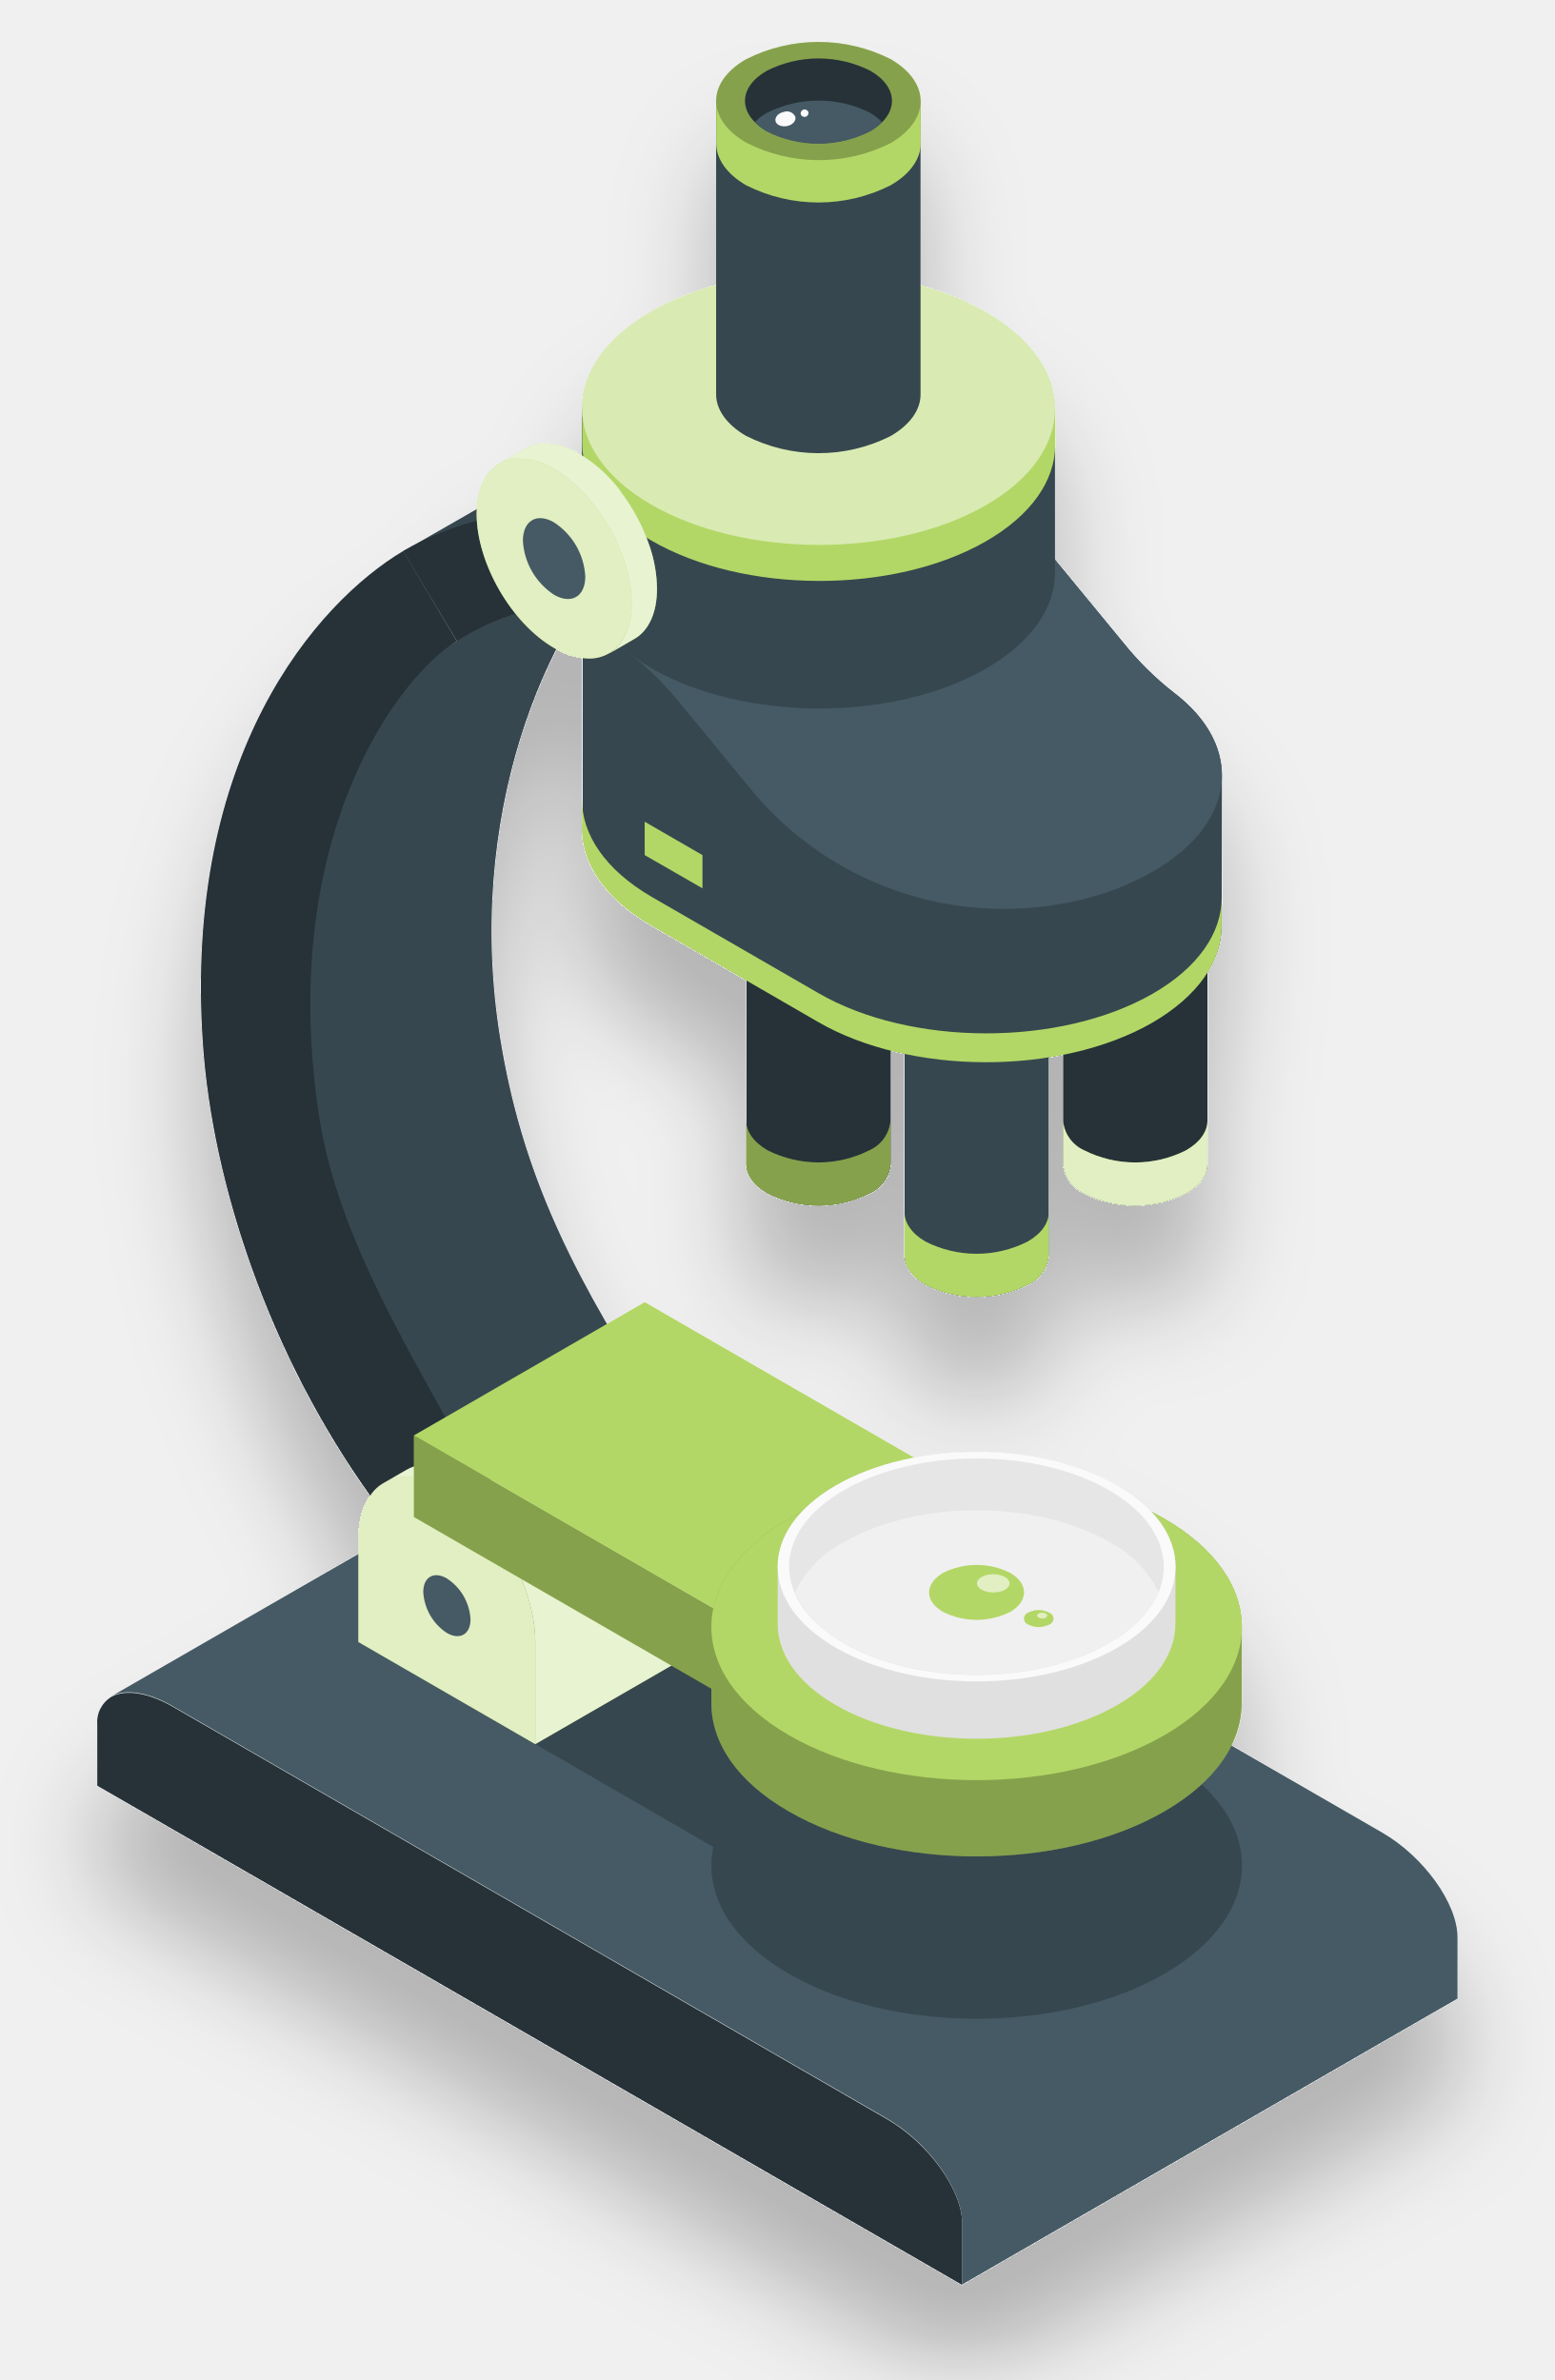
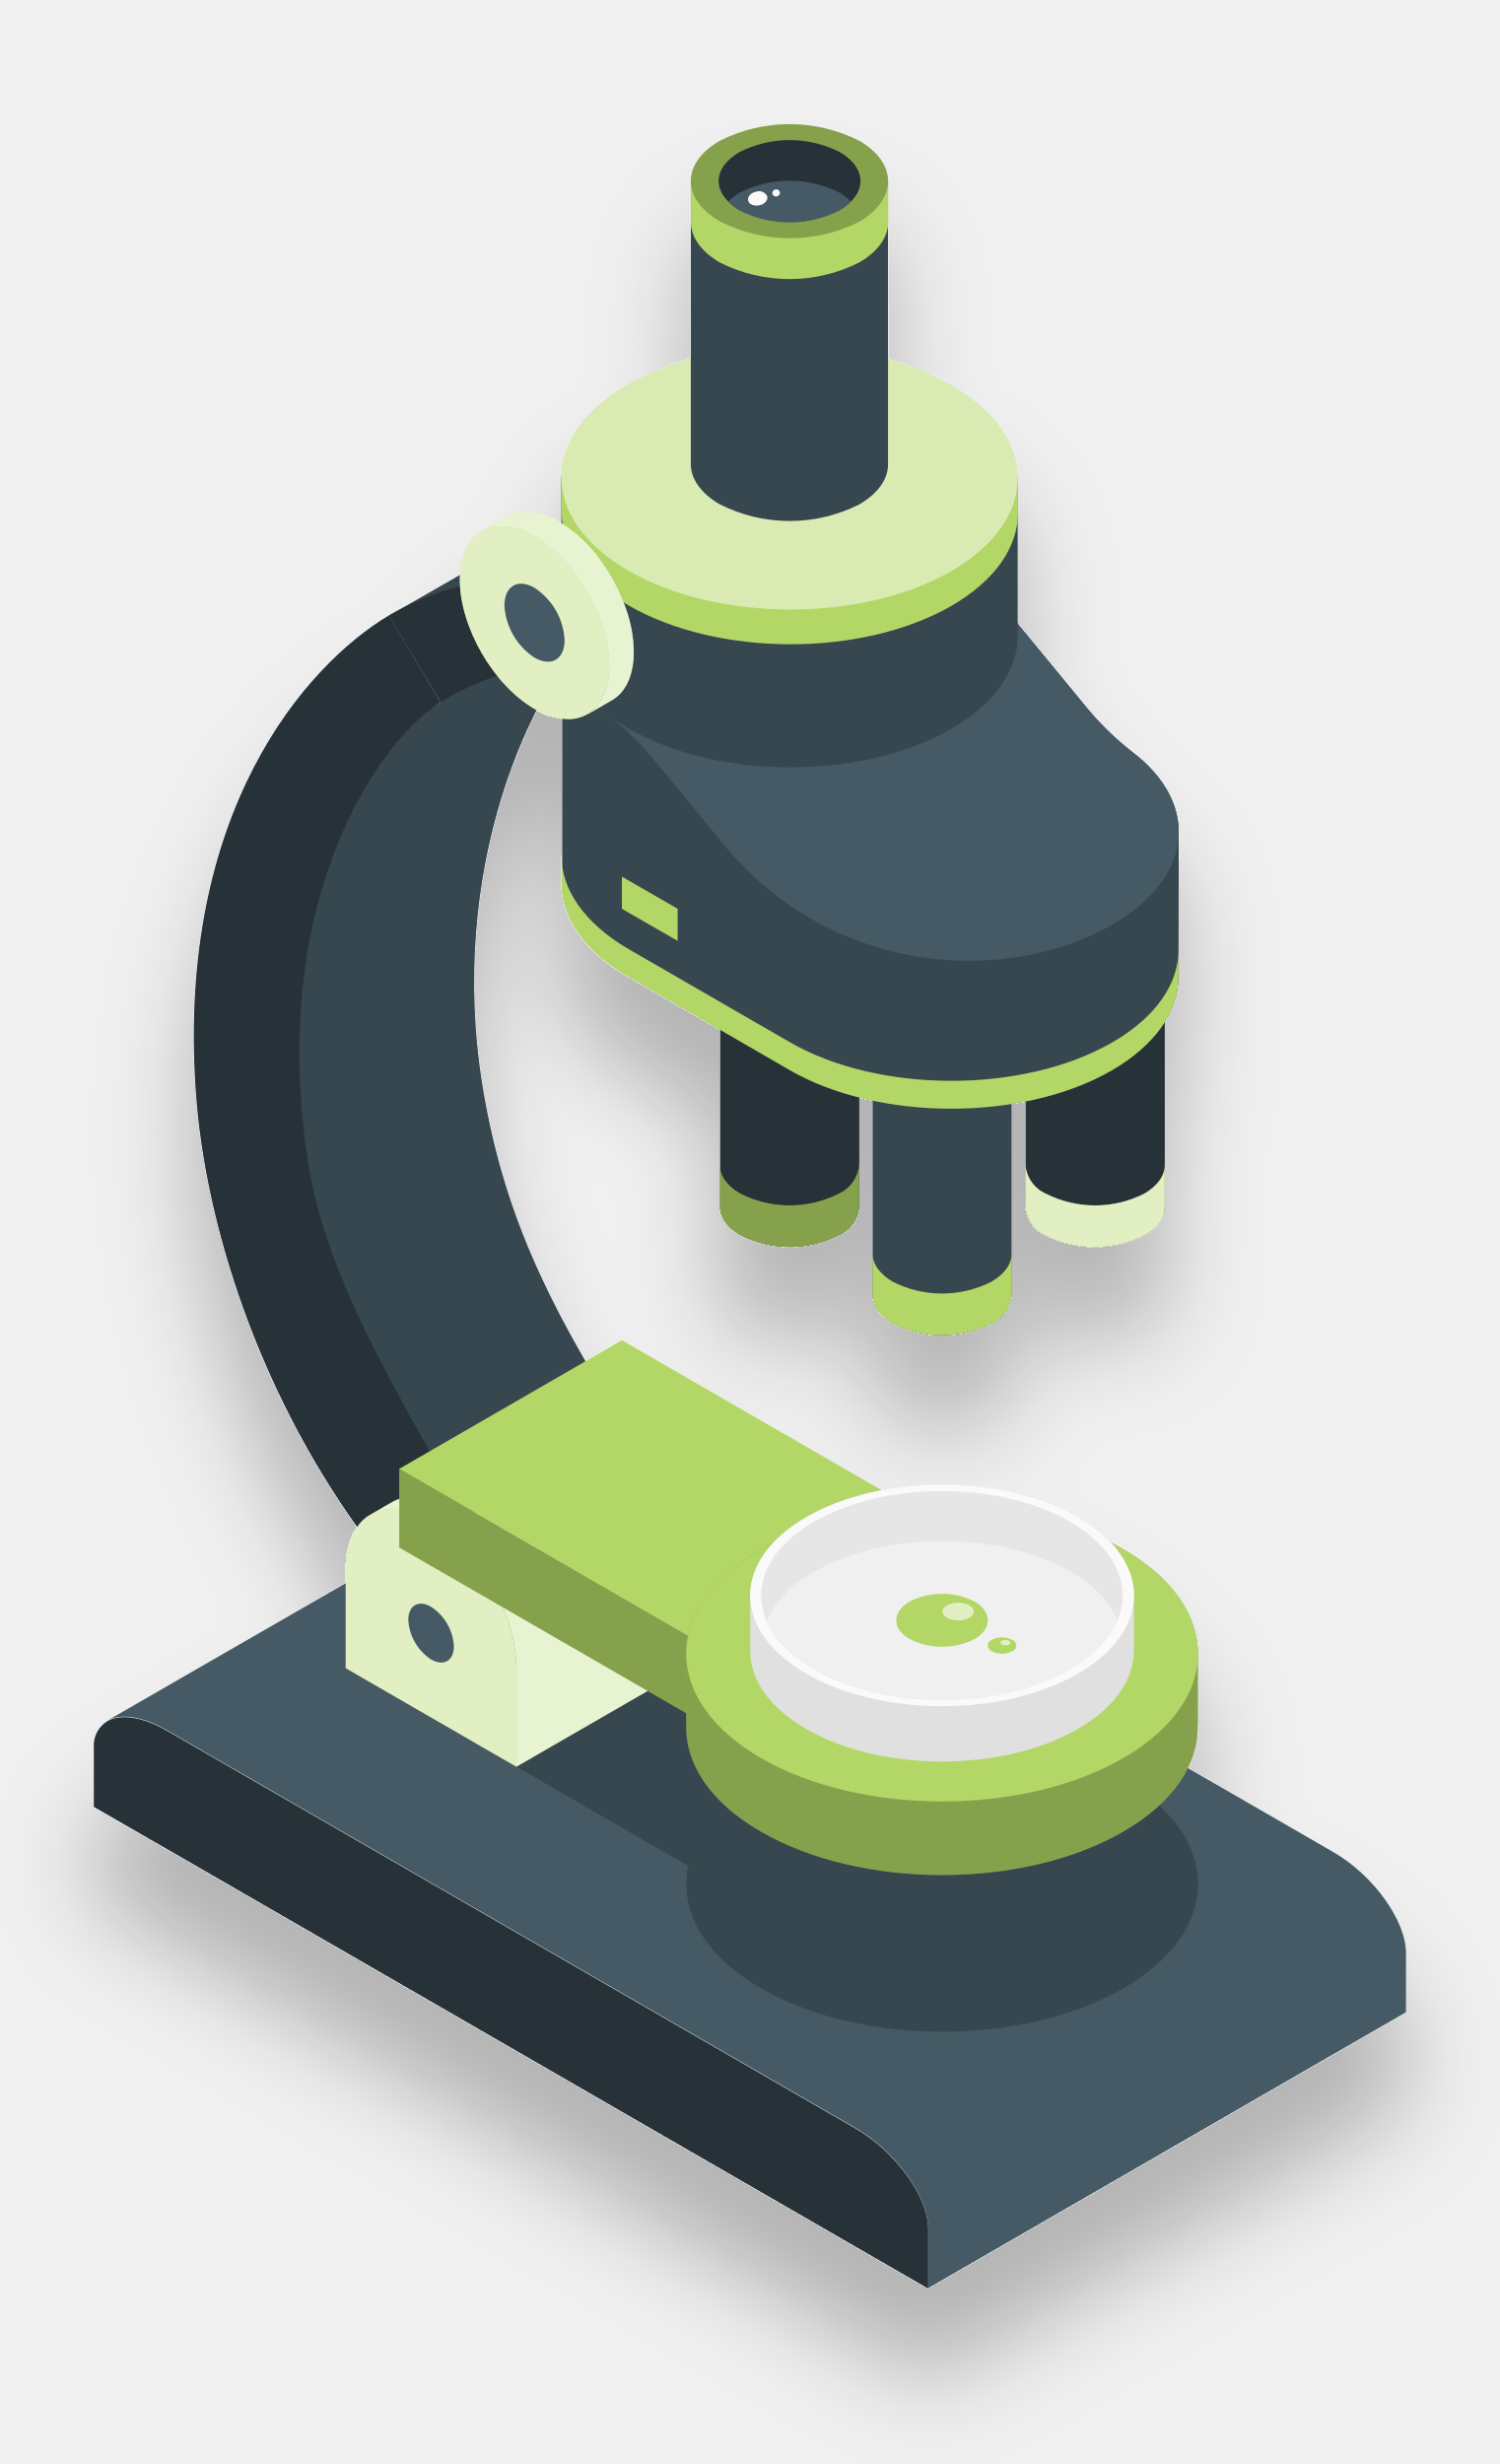
- <svg xmlns="http://www.w3.org/2000/svg" width="32" height="49" viewBox="0 0 32 49" fill="none">
+ <svg xmlns="http://www.w3.org/2000/svg" width="56" height="92" viewBox="0 0 32 49" fill="none">
  <g filter="url(#filter0_d_905_14911)">
    <path d="M2.002 35.505V36.765L19.806 47.045V45.781C19.806 45.087 19.11 44.121 18.252 43.626L3.556 35.138C3.038 34.841 2.581 34.781 2.299 34.931C2.201 34.989 2.121 35.074 2.068 35.175C2.016 35.276 1.993 35.391 2.002 35.505Z" fill="#263238" />
    <path d="M12.456 29.066L12.479 29.054C12.759 28.893 13.231 28.947 13.75 29.242L28.448 37.729C29.304 38.223 30 39.19 30 39.886V41.148L19.804 47.035V45.771C19.804 45.077 19.108 44.11 18.251 43.615L3.554 35.127C3.037 34.83 2.58 34.77 2.298 34.92L12.456 29.066Z" fill="#455A64" />
    <path d="M23.964 36.178C22.729 35.465 21.049 35.168 19.439 35.281L13.272 31.719L8.519 34.463L14.684 38.027C14.487 38.956 15.006 39.927 16.242 40.639C18.375 41.871 21.832 41.871 23.964 40.639C26.097 39.407 26.097 37.41 23.964 36.178Z" fill="#37474F" />
    <path d="M7.377 31.703V33.806L11.018 35.909V33.806C11.018 32.646 10.204 31.233 9.198 30.652C8.688 30.357 8.229 30.332 7.9 30.532C7.571 30.731 7.377 31.13 7.377 31.703Z" fill="#B3D766" />
    <path opacity="0.6" d="M7.377 31.703V33.806L11.018 35.909V33.806C11.018 32.646 10.204 31.233 9.198 30.652C8.688 30.357 8.229 30.332 7.9 30.532C7.571 30.731 7.377 31.13 7.377 31.703Z" fill="white" />
    <path d="M12.256 28.014L12.284 27.997C12.613 27.809 13.066 27.839 13.567 28.129C14.573 28.708 15.387 30.121 15.387 31.281V33.386L11.018 35.908V33.805C11.018 32.645 10.204 31.232 9.197 30.651C8.714 30.373 8.278 30.335 7.952 30.501L12.256 28.014Z" fill="#B3D766" />
    <path opacity="0.7" d="M12.256 28.014L12.284 27.997C12.613 27.809 13.066 27.839 13.567 28.129C14.573 28.708 15.387 30.121 15.387 31.281V33.386L11.018 35.908V33.805C11.018 32.645 10.204 31.232 9.197 30.651C8.714 30.373 8.278 30.335 7.952 30.501L12.256 28.014Z" fill="white" />
    <path d="M9.198 32.497C8.931 32.341 8.712 32.467 8.712 32.777C8.722 32.946 8.771 33.11 8.855 33.256C8.939 33.402 9.056 33.527 9.198 33.62C9.467 33.774 9.685 33.648 9.685 33.337C9.675 33.169 9.626 33.005 9.542 32.859C9.457 32.713 9.339 32.589 9.198 32.497Z" fill="#455A64" />
    <path d="M6.444 23.61C7.42 26.792 8.109 28.135 9.933 30.569L13.319 28.614C11.646 25.981 10.725 24.001 10.298 21.39C9.557 16.846 11.229 12.857 12.999 11.215L11.682 9.395C10.892 9.868 8.297 11.351 8.297 11.351L9.403 13.201C6.239 14.922 5.47 20.425 6.444 23.61Z" fill="#37474F" />
    <path d="M8.299 11.344C6.508 12.414 3.766 15.553 4.176 21.491C4.375 24.387 5.549 27.9 7.62 30.793C7.69 30.684 7.786 30.593 7.9 30.53C8.028 30.454 8.225 30.342 8.365 30.261C8.694 30.073 9.153 30.088 9.66 30.381C9.756 30.438 9.847 30.501 9.935 30.569C8.468 27.861 6.926 25.491 6.55 22.867C5.73 17.169 8.231 13.898 9.403 13.2L8.299 11.344Z" fill="#263238" />
    <path d="M8.299 11.343C9.216 10.817 10.251 10.53 11.308 10.508L11.652 12.498C11.652 12.498 10.766 12.353 9.409 13.194L8.299 11.343Z" fill="#263238" />
    <path d="M16.836 36.035V34.353L21.587 31.609V33.291L16.836 36.035Z" fill="#B3D766" />
    <path opacity="0.15" d="M16.836 36.035V34.353L21.587 31.609V33.291L16.836 36.035Z" fill="black" />
    <path d="M16.836 36.034L8.519 31.232V29.551L16.836 34.352V36.034Z" fill="#B3D766" />
    <path opacity="0.25" d="M16.836 36.034L8.519 31.232V29.551L16.836 34.352V36.034Z" fill="black" />
    <path d="M21.587 31.61L13.27 26.809L8.519 29.553L16.836 34.354L21.587 31.61Z" fill="#B3D766" />
    <path d="M25.561 35.039V33.497C25.561 32.69 25.031 31.883 23.964 31.266C21.831 30.036 18.375 30.036 16.242 31.266C15.175 31.883 14.643 32.69 14.643 33.497V35.039C14.628 35.857 15.16 36.677 16.24 37.296C18.373 38.528 21.83 38.528 23.962 37.296C25.042 36.674 25.573 35.853 25.557 35.039H25.561Z" fill="#B3D766" />
    <path opacity="0.25" d="M25.561 35.039V33.497C25.561 32.69 25.031 31.883 23.964 31.266C21.831 30.036 18.375 30.036 16.242 31.266C15.175 31.883 14.643 32.69 14.643 33.497V35.039C14.628 35.857 15.16 36.677 16.24 37.296C18.373 38.528 21.83 38.528 23.962 37.296C25.042 36.674 25.573 35.853 25.557 35.039H25.561Z" fill="black" />
    <path d="M16.241 31.266C18.374 30.036 21.831 30.036 23.964 31.266C26.097 32.496 26.097 34.494 23.964 35.726C21.831 36.958 18.374 36.958 16.241 35.726C14.109 34.494 14.109 32.498 16.241 31.266Z" fill="#B3D766" />
    <path d="M24.195 33.412V32.255C24.195 31.65 23.798 31.044 22.997 30.583C21.398 29.66 18.805 29.66 17.206 30.583C16.407 31.044 16.008 31.65 16.008 32.255V33.412C15.997 34.025 16.395 34.64 17.204 35.105C18.803 36.028 21.396 36.028 22.995 35.105C23.806 34.638 24.203 34.023 24.193 33.412H24.195Z" fill="#E0E0E0" />
    <path d="M17.206 30.583C18.805 29.66 21.398 29.66 22.997 30.583C24.596 31.507 24.596 33.004 22.997 33.925C21.398 34.847 18.805 34.849 17.206 33.925C15.607 33.002 15.607 31.507 17.206 30.583Z" fill="#FAFAFA" />
    <path d="M17.371 30.68C18.876 29.81 21.321 29.81 22.826 30.68C24.33 31.551 24.33 32.962 22.826 33.833C21.321 34.703 18.876 34.703 17.371 33.833C15.867 32.962 15.863 31.549 17.371 30.68Z" fill="#E6E6E6" />
    <path d="M22.832 31.745C21.328 30.877 18.883 30.877 17.378 31.745C16.935 31.974 16.578 32.34 16.36 32.787C16.578 33.235 16.935 33.601 17.378 33.829C18.883 34.7 21.328 34.7 22.832 33.829C23.275 33.601 23.633 33.235 23.852 32.787C23.633 32.34 23.275 31.974 22.832 31.745Z" fill="#F0F0F0" />
    <path d="M19.409 32.384C19.624 32.275 19.862 32.219 20.102 32.219C20.343 32.219 20.581 32.275 20.796 32.384C21.172 32.606 21.172 32.963 20.796 33.185C20.581 33.293 20.343 33.35 20.102 33.35C19.862 33.35 19.624 33.293 19.409 33.185C19.028 32.967 19.028 32.609 19.409 32.384Z" fill="#B3D766" />
    <path d="M21.166 33.201C21.232 33.166 21.306 33.148 21.38 33.148C21.455 33.148 21.528 33.166 21.595 33.201C21.621 33.209 21.643 33.226 21.659 33.248C21.675 33.27 21.684 33.297 21.684 33.324C21.684 33.351 21.675 33.378 21.659 33.4C21.643 33.422 21.621 33.438 21.595 33.447C21.528 33.481 21.455 33.499 21.38 33.499C21.306 33.499 21.232 33.481 21.166 33.447C21.14 33.438 21.117 33.422 21.102 33.4C21.085 33.378 21.077 33.351 21.077 33.324C21.077 33.297 21.085 33.27 21.102 33.248C21.117 33.226 21.14 33.209 21.166 33.201Z" fill="#B3D766" />
    <path opacity="0.6" d="M20.78 32.598C20.78 32.705 20.63 32.786 20.444 32.786C20.258 32.786 20.109 32.702 20.109 32.598C20.109 32.495 20.259 32.41 20.444 32.41C20.628 32.41 20.78 32.493 20.78 32.598Z" fill="white" />
    <path opacity="0.6" d="M21.556 33.261C21.556 33.295 21.509 33.322 21.453 33.322C21.397 33.322 21.348 33.295 21.348 33.261C21.348 33.228 21.395 33.203 21.453 33.203C21.511 33.203 21.556 33.23 21.556 33.261Z" fill="white" />
    <path d="M21.882 23.955V19.688L24.854 19.697V23.964C24.854 24.184 24.707 24.403 24.417 24.57C24.092 24.735 23.732 24.821 23.367 24.821C23.002 24.821 22.642 24.735 22.316 24.57C22.195 24.517 22.09 24.431 22.014 24.323C21.937 24.214 21.892 24.087 21.882 23.955Z" fill="#263238" />
    <path d="M24.852 23.076C24.852 23.296 24.705 23.514 24.415 23.682C24.09 23.847 23.73 23.933 23.365 23.933C23 23.933 22.64 23.847 22.314 23.682C22.195 23.629 22.091 23.544 22.015 23.437C21.939 23.33 21.893 23.205 21.882 23.074V23.964C21.893 24.095 21.939 24.22 22.015 24.327C22.091 24.434 22.195 24.518 22.314 24.571C22.64 24.736 23 24.822 23.365 24.822C23.73 24.822 24.09 24.736 24.415 24.571C24.705 24.404 24.852 24.195 24.852 23.966V23.076Z" fill="#B3D766" />
    <path opacity="0.6" d="M24.852 23.076C24.852 23.296 24.705 23.514 24.415 23.682C24.09 23.847 23.73 23.933 23.365 23.933C23 23.933 22.64 23.847 22.314 23.682C22.195 23.629 22.091 23.544 22.015 23.437C21.939 23.33 21.893 23.205 21.882 23.074V23.964C21.893 24.095 21.939 24.22 22.015 24.327C22.091 24.434 22.195 24.518 22.314 24.571C22.64 24.736 23 24.822 23.365 24.822C23.73 24.822 24.09 24.736 24.415 24.571C24.705 24.404 24.852 24.195 24.852 23.966V23.076Z" fill="white" />
    <path d="M18.335 23.955V19.688L15.364 19.697V23.964C15.364 24.184 15.511 24.403 15.8 24.57C16.126 24.735 16.485 24.821 16.851 24.821C17.216 24.821 17.575 24.735 17.901 24.57C18.022 24.516 18.126 24.431 18.203 24.322C18.279 24.214 18.325 24.087 18.335 23.955Z" fill="#263238" />
    <path d="M15.36 23.076C15.36 23.296 15.507 23.514 15.796 23.682C16.122 23.847 16.482 23.933 16.847 23.933C17.212 23.933 17.572 23.847 17.897 23.682C18.017 23.628 18.12 23.544 18.196 23.437C18.272 23.33 18.318 23.205 18.33 23.074V23.964C18.318 24.095 18.272 24.22 18.196 24.326C18.12 24.433 18.017 24.518 17.897 24.571C17.572 24.736 17.212 24.822 16.847 24.822C16.482 24.822 16.122 24.736 15.796 24.571C15.507 24.404 15.36 24.195 15.36 23.966V23.076Z" fill="#B3D766" />
    <path opacity="0.25" d="M15.36 23.076C15.36 23.296 15.507 23.514 15.796 23.682C16.122 23.847 16.482 23.933 16.847 23.933C17.212 23.933 17.572 23.847 17.897 23.682C18.017 23.628 18.12 23.544 18.196 23.437C18.272 23.33 18.318 23.205 18.33 23.074V23.964C18.318 24.095 18.272 24.22 18.196 24.326C18.12 24.433 18.017 24.518 17.897 24.571C17.572 24.736 17.212 24.822 16.847 24.822C16.482 24.822 16.122 24.736 15.796 24.571C15.507 24.404 15.36 24.195 15.36 23.966V23.076Z" fill="black" />
    <path d="M18.618 25.84V21.57L21.587 21.58V25.849C21.575 25.979 21.528 26.104 21.451 26.21C21.375 26.316 21.271 26.4 21.151 26.453C20.826 26.618 20.466 26.704 20.101 26.704C19.736 26.704 19.376 26.618 19.05 26.453C18.761 26.278 18.616 26.058 18.618 25.84Z" fill="#37474F" />
    <path d="M21.587 24.957C21.587 25.177 21.441 25.395 21.151 25.562C20.825 25.727 20.466 25.813 20.101 25.813C19.736 25.813 19.376 25.727 19.05 25.562C18.761 25.393 18.616 25.173 18.618 24.953V25.845C18.618 26.063 18.761 26.283 19.05 26.452C19.376 26.617 19.736 26.703 20.101 26.703C20.466 26.703 20.826 26.617 21.151 26.452C21.271 26.399 21.375 26.316 21.451 26.209C21.528 26.103 21.575 25.979 21.587 25.848V24.957Z" fill="#B3D766" />
    <path d="M25.151 15.971C25.151 15.369 24.828 14.769 24.168 14.265C23.78 13.963 23.43 13.616 23.122 13.233L21.702 11.506C20.867 10.477 19.747 9.717 18.483 9.32C17.219 8.924 15.865 8.909 14.592 9.278C14.181 9.398 13.785 9.565 13.411 9.776C12.364 10.376 11.89 11.187 11.995 11.976V16.934C11.935 17.687 12.407 18.465 13.409 19.048L16.831 21.032C18.727 22.137 21.809 22.146 23.714 21.055C24.655 20.51 25.14 19.795 25.146 19.078C25.151 18.362 25.148 16.688 25.151 15.971Z" fill="#37474F" />
    <path d="M13.27 17.605L14.459 18.289V17.605L13.27 16.918V17.605Z" fill="#B3D766" />
    <path d="M15.429 16.218C16.264 17.247 17.383 18.008 18.648 18.405C19.912 18.802 21.266 18.817 22.539 18.448C22.95 18.328 23.346 18.16 23.72 17.95C25.465 16.949 25.616 15.371 24.168 14.264C23.781 13.963 23.43 13.617 23.124 13.235L21.702 11.506C20.867 10.477 19.748 9.717 18.483 9.32C17.219 8.924 15.865 8.909 14.592 9.278C14.181 9.398 13.785 9.565 13.411 9.776C11.666 10.777 11.515 12.354 12.966 13.46C13.352 13.763 13.702 14.108 14.009 14.491L15.429 16.218Z" fill="#455A64" />
    <path d="M23.72 20.462C21.814 21.554 18.732 21.545 16.836 20.441L13.4 18.457C12.459 17.905 11.978 17.183 11.98 16.465V17.059C11.98 17.778 12.45 18.5 13.4 19.051L16.83 21.035C18.726 22.139 21.809 22.149 23.714 21.058C24.654 20.512 25.14 19.798 25.145 19.081V18.487C25.145 19.203 24.668 19.918 23.72 20.462Z" fill="#B3D766" />
    <path d="M11.978 11.76V8.375L21.715 8.405V11.79C21.715 12.509 21.235 13.227 20.283 13.773C18.378 14.866 15.297 14.856 13.4 13.752C12.448 13.201 11.976 12.479 11.978 11.76Z" fill="#37474F" />
    <path d="M21.721 8.413L11.984 8.383C11.984 8.383 11.984 8.415 11.984 9.135C11.984 9.855 12.454 10.574 13.404 11.127C15.3 12.229 18.382 12.24 20.287 11.148C21.239 10.602 21.717 9.884 21.719 9.165C21.721 8.447 21.721 8.413 21.721 8.413Z" fill="#B3D766" />
    <path d="M20.296 6.431C18.398 5.329 15.316 5.318 13.411 6.41C11.505 7.503 11.502 9.282 13.399 10.385C15.297 11.487 18.38 11.498 20.283 10.407C22.186 9.316 22.194 7.526 20.296 6.431Z" fill="#B3D766" />
    <path opacity="0.5" d="M20.296 6.431C18.398 5.329 15.316 5.318 13.411 6.41C11.505 7.503 11.502 9.282 13.399 10.385C15.297 11.487 18.38 11.498 20.283 10.407C22.186 9.316 22.194 7.526 20.296 6.431Z" fill="white" />
    <path d="M14.74 8.123V2.066L18.948 2.08V8.123C18.948 8.433 18.739 8.743 18.327 8.98C17.865 9.212 17.355 9.332 16.838 9.33C16.321 9.329 15.812 9.205 15.351 8.971C14.949 8.736 14.74 8.424 14.74 8.123Z" fill="#37474F" />
    <path d="M18.95 2.08L14.742 2.066C14.742 2.066 14.742 2.642 14.742 2.952C14.742 3.263 14.947 3.575 15.357 3.814C15.819 4.047 16.328 4.169 16.845 4.169C17.362 4.169 17.872 4.047 18.333 3.814C18.743 3.577 18.95 3.266 18.952 2.956C18.953 2.646 18.95 2.08 18.95 2.08Z" fill="#B3D766" />
    <path d="M18.334 1.218C17.873 0.985 17.363 0.863 16.846 0.863C16.33 0.863 15.82 0.985 15.359 1.218C14.535 1.69 14.533 2.459 15.359 2.937C15.819 3.172 16.328 3.296 16.845 3.297C17.362 3.299 17.872 3.179 18.334 2.946C19.154 2.465 19.156 1.696 18.334 1.218Z" fill="#B3D766" />
    <path opacity="0.25" d="M18.334 1.218C17.873 0.985 17.363 0.863 16.846 0.863C16.33 0.863 15.82 0.985 15.359 1.218C14.535 1.69 14.533 2.459 15.359 2.937C15.819 3.172 16.328 3.296 16.845 3.297C17.362 3.299 17.872 3.179 18.334 2.946C19.154 2.465 19.156 1.696 18.334 1.218Z" fill="black" />
    <path d="M17.918 1.459C17.586 1.291 17.22 1.203 16.848 1.203C16.477 1.203 16.11 1.291 15.779 1.459C15.187 1.8 15.185 2.353 15.779 2.695C16.11 2.863 16.477 2.951 16.848 2.951C17.22 2.951 17.586 2.863 17.918 2.695C18.506 2.354 18.508 1.802 17.918 1.459Z" fill="#263238" />
    <path d="M15.779 2.326C15.69 2.377 15.609 2.441 15.538 2.514C15.607 2.588 15.687 2.652 15.775 2.703C16.106 2.871 16.473 2.959 16.844 2.959C17.216 2.959 17.582 2.871 17.913 2.703C18.002 2.651 18.083 2.588 18.154 2.514C18.084 2.442 18.004 2.379 17.917 2.326C17.586 2.158 17.22 2.07 16.848 2.07C16.477 2.07 16.11 2.158 15.779 2.326Z" fill="#455A64" />
    <path d="M16.372 2.408C16.389 2.49 16.311 2.575 16.198 2.596C16.086 2.616 15.979 2.573 15.962 2.492C15.945 2.411 16.022 2.325 16.135 2.304C16.18 2.288 16.23 2.289 16.274 2.309C16.318 2.328 16.353 2.363 16.372 2.408Z" fill="#FAFAFA" />
    <path d="M16.642 2.318C16.643 2.338 16.637 2.357 16.626 2.373C16.614 2.389 16.597 2.401 16.577 2.405C16.558 2.409 16.537 2.406 16.52 2.397C16.502 2.388 16.489 2.372 16.482 2.354C16.477 2.332 16.481 2.31 16.493 2.292C16.505 2.274 16.523 2.261 16.544 2.256C16.565 2.251 16.587 2.255 16.605 2.267C16.624 2.278 16.637 2.297 16.642 2.318Z" fill="#FAFAFA" />
    <path d="M10.787 9.251C11.076 9.063 11.485 9.089 11.936 9.351C12.194 9.504 12.426 9.698 12.622 9.926C12.673 9.983 12.722 10.041 12.767 10.101V10.111C13.029 10.451 13.232 10.832 13.369 11.239C13.467 11.523 13.52 11.821 13.523 12.121C13.523 12.618 13.354 12.971 13.078 13.142L12.545 13.451C12.629 13.398 12.701 13.331 12.76 13.251C12.924 13.01 13.005 12.721 12.991 12.43C12.991 11.412 12.276 10.172 11.394 9.665C11.147 9.506 10.855 9.433 10.563 9.456C10.454 9.468 10.349 9.504 10.256 9.561L10.787 9.251Z" fill="#B3D766" />
    <path opacity="0.7" d="M10.787 9.251C11.076 9.063 11.485 9.089 11.936 9.351C12.194 9.504 12.426 9.698 12.622 9.926C12.673 9.983 12.722 10.041 12.767 10.101V10.111C13.029 10.451 13.232 10.832 13.369 11.239C13.467 11.523 13.52 11.821 13.523 12.121C13.523 12.618 13.354 12.971 13.078 13.142L12.545 13.451C12.629 13.398 12.701 13.331 12.76 13.251C12.924 13.01 13.005 12.721 12.991 12.43C12.991 11.412 12.276 10.172 11.394 9.665C11.147 9.506 10.855 9.433 10.563 9.456C10.454 9.468 10.349 9.504 10.256 9.561L10.787 9.251Z" fill="white" />
    <path d="M10.267 9.551C10.36 9.493 10.464 9.457 10.573 9.446C10.866 9.423 11.158 9.496 11.405 9.654C12.287 10.164 13.001 11.402 13.001 12.419C13.015 12.711 12.934 12.999 12.77 13.241C12.711 13.32 12.639 13.388 12.556 13.44L12.529 13.454C12.396 13.529 12.244 13.565 12.091 13.557C11.848 13.542 11.612 13.468 11.405 13.341C10.524 12.831 9.81 11.593 9.81 10.576C9.81 10.074 9.983 9.72 10.267 9.551Z" fill="#B3D766" />
    <path opacity="0.6" d="M10.267 9.551C10.36 9.493 10.464 9.457 10.573 9.446C10.866 9.423 11.158 9.496 11.405 9.654C12.287 10.164 13.001 11.402 13.001 12.419C13.015 12.711 12.934 12.999 12.77 13.241C12.711 13.32 12.639 13.388 12.556 13.44L12.529 13.454C12.396 13.529 12.244 13.565 12.091 13.557C11.848 13.542 11.612 13.468 11.405 13.341C10.524 12.831 9.81 11.593 9.81 10.576C9.81 10.074 9.983 9.72 10.267 9.551Z" fill="white" />
    <path d="M11.404 10.755C11.051 10.55 10.763 10.718 10.763 11.132C10.775 11.354 10.839 11.571 10.951 11.765C11.062 11.958 11.218 12.123 11.404 12.245C11.76 12.45 12.047 12.284 12.047 11.869C12.035 11.646 11.97 11.429 11.859 11.235C11.747 11.042 11.591 10.878 11.404 10.755Z" fill="#455A64" />
  </g>
  <defs>
    <filter id="filter0_d_905_14911" x="0" y="0.863" width="32" height="50.184" filterUnits="userSpaceOnUse" color-interpolation-filters="sRGB">
      <feFlood flood-opacity="0" result="BackgroundImageFix" />
      <feColorMatrix in="SourceAlpha" type="matrix" values="0 0 0 0 0 0 0 0 0 0 0 0 0 0 0 0 0 0 127 0" result="hardAlpha" />
      <feOffset dy="2" />
      <feGaussianBlur stdDeviation="1" />
      <feComposite in2="hardAlpha" operator="out" />
      <feColorMatrix type="matrix" values="0 0 0 0 0 0 0 0 0 0 0 0 0 0 0 0 0 0 0.25 0" />
      <feBlend mode="normal" in2="BackgroundImageFix" result="effect1_dropShadow_905_14911" />
      <feBlend mode="normal" in="SourceGraphic" in2="effect1_dropShadow_905_14911" result="shape" />
    </filter>
  </defs>
</svg>
